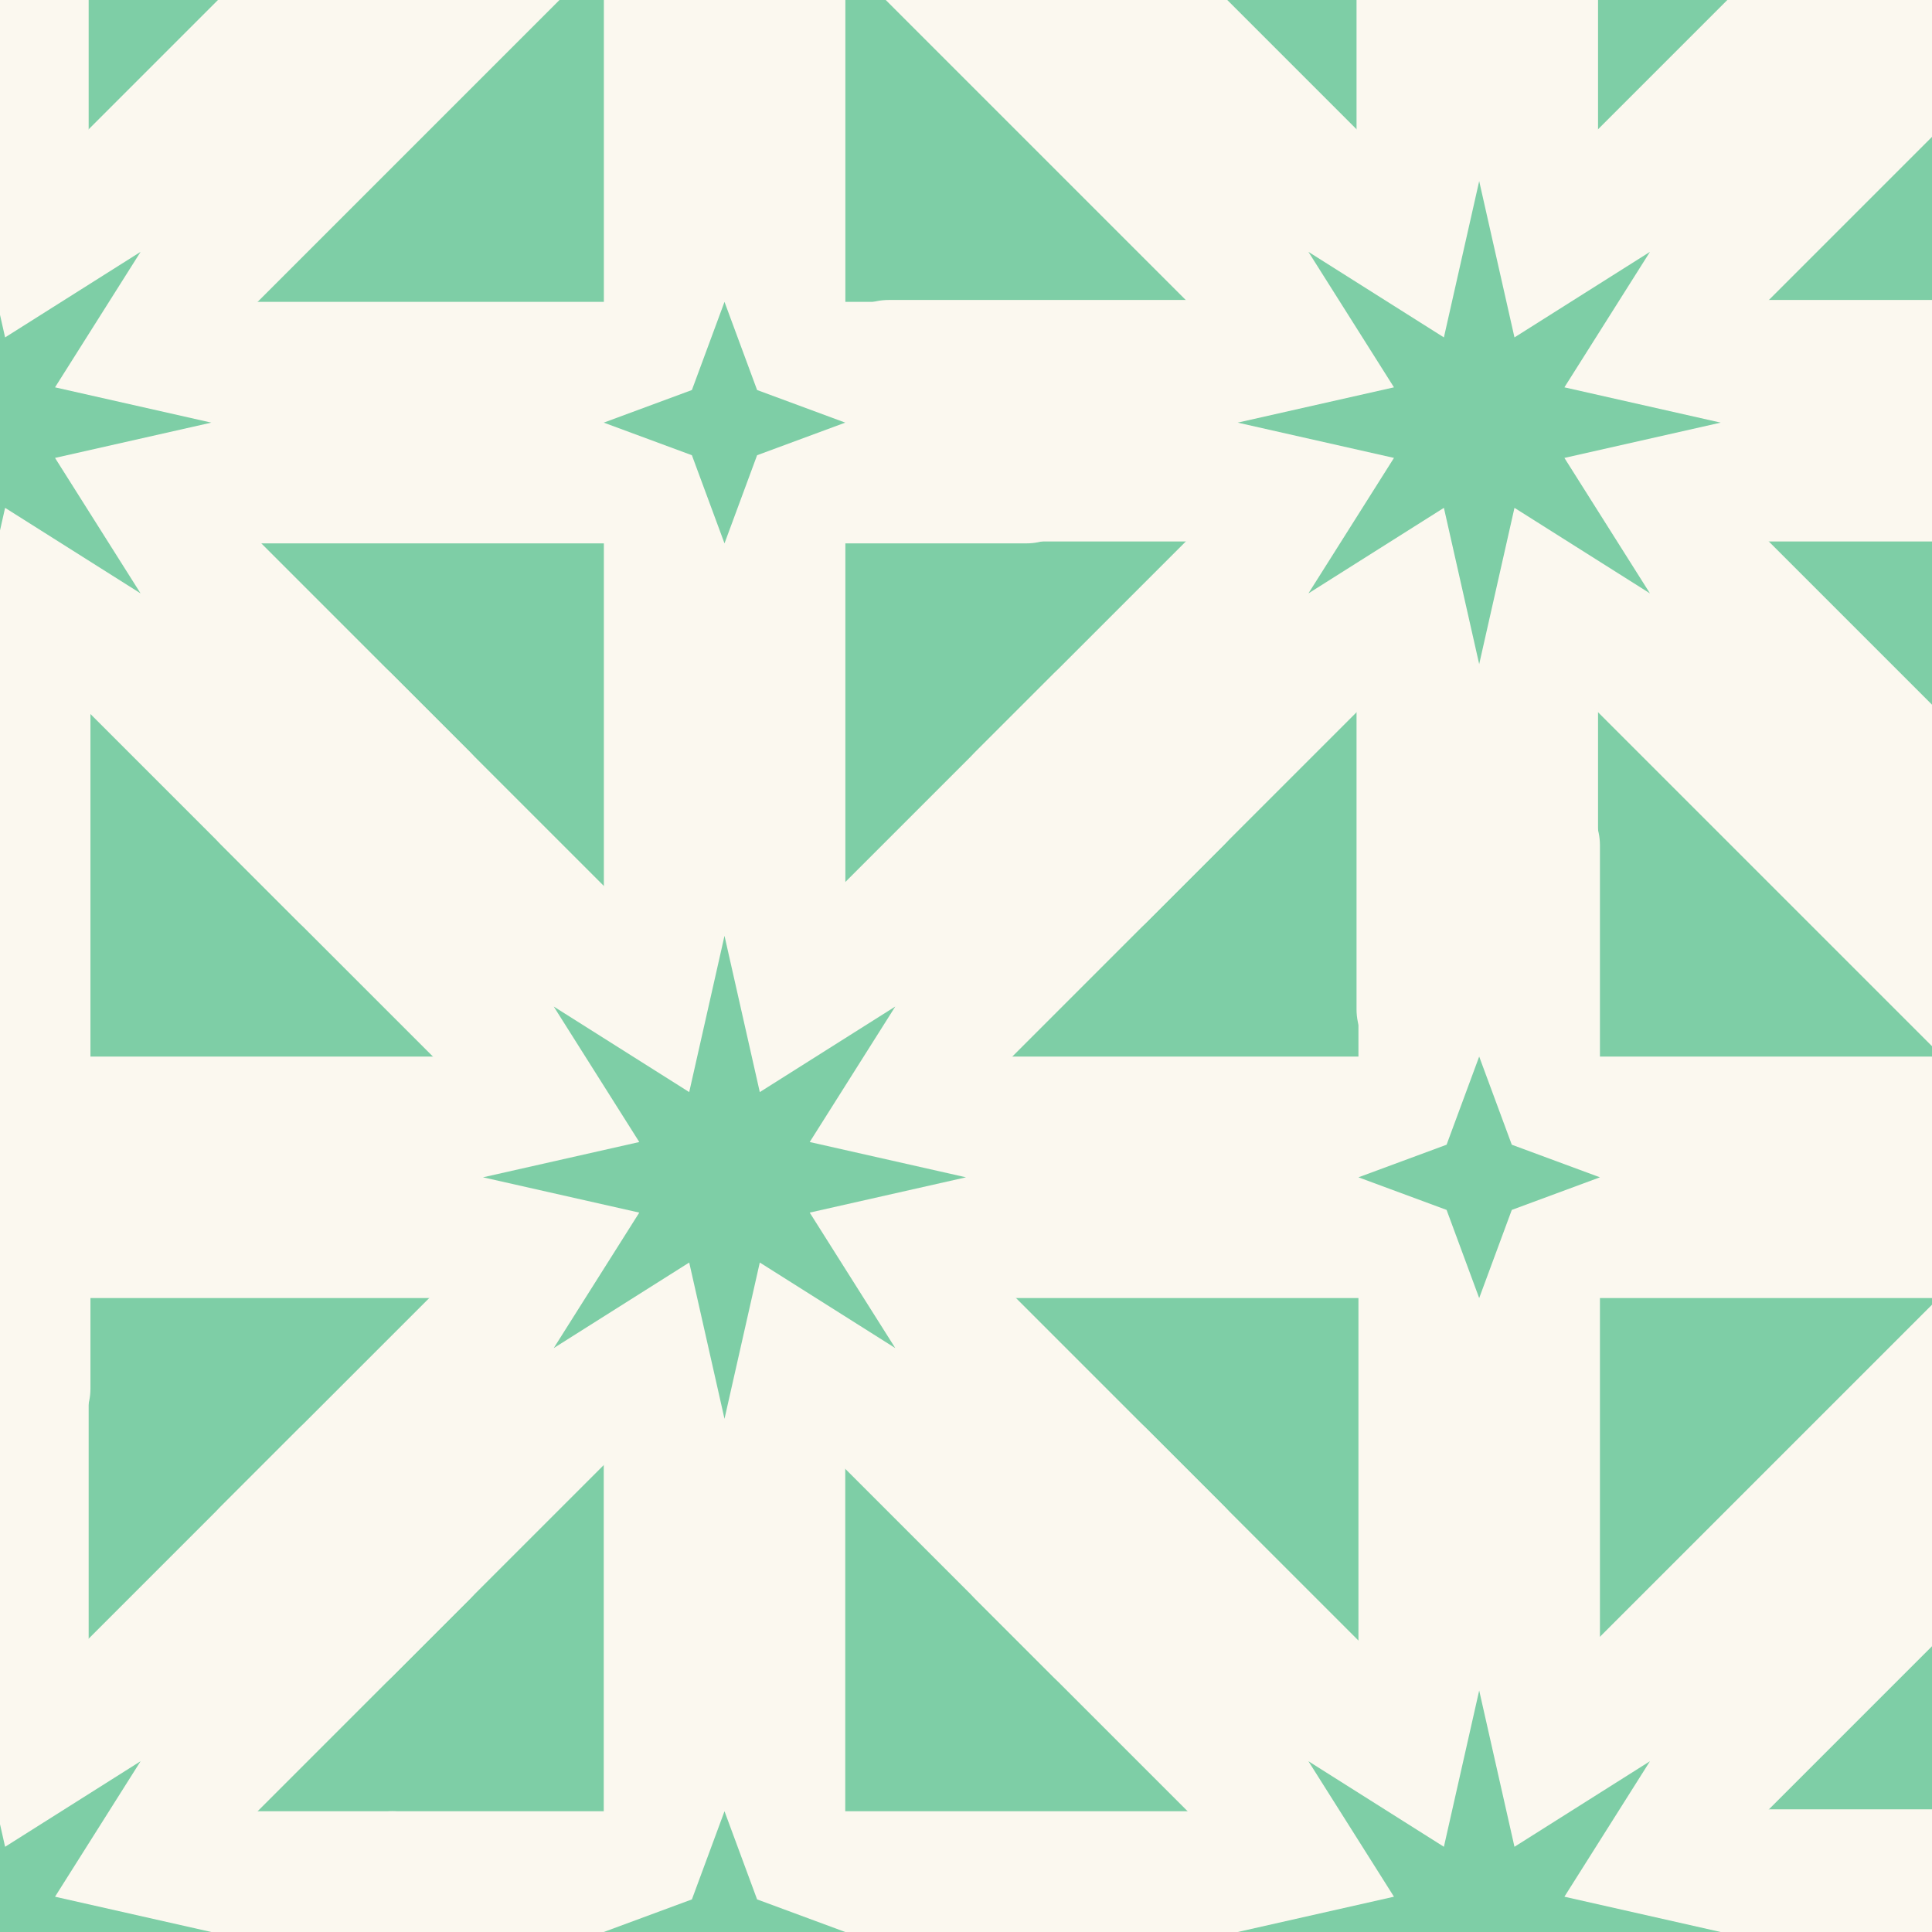
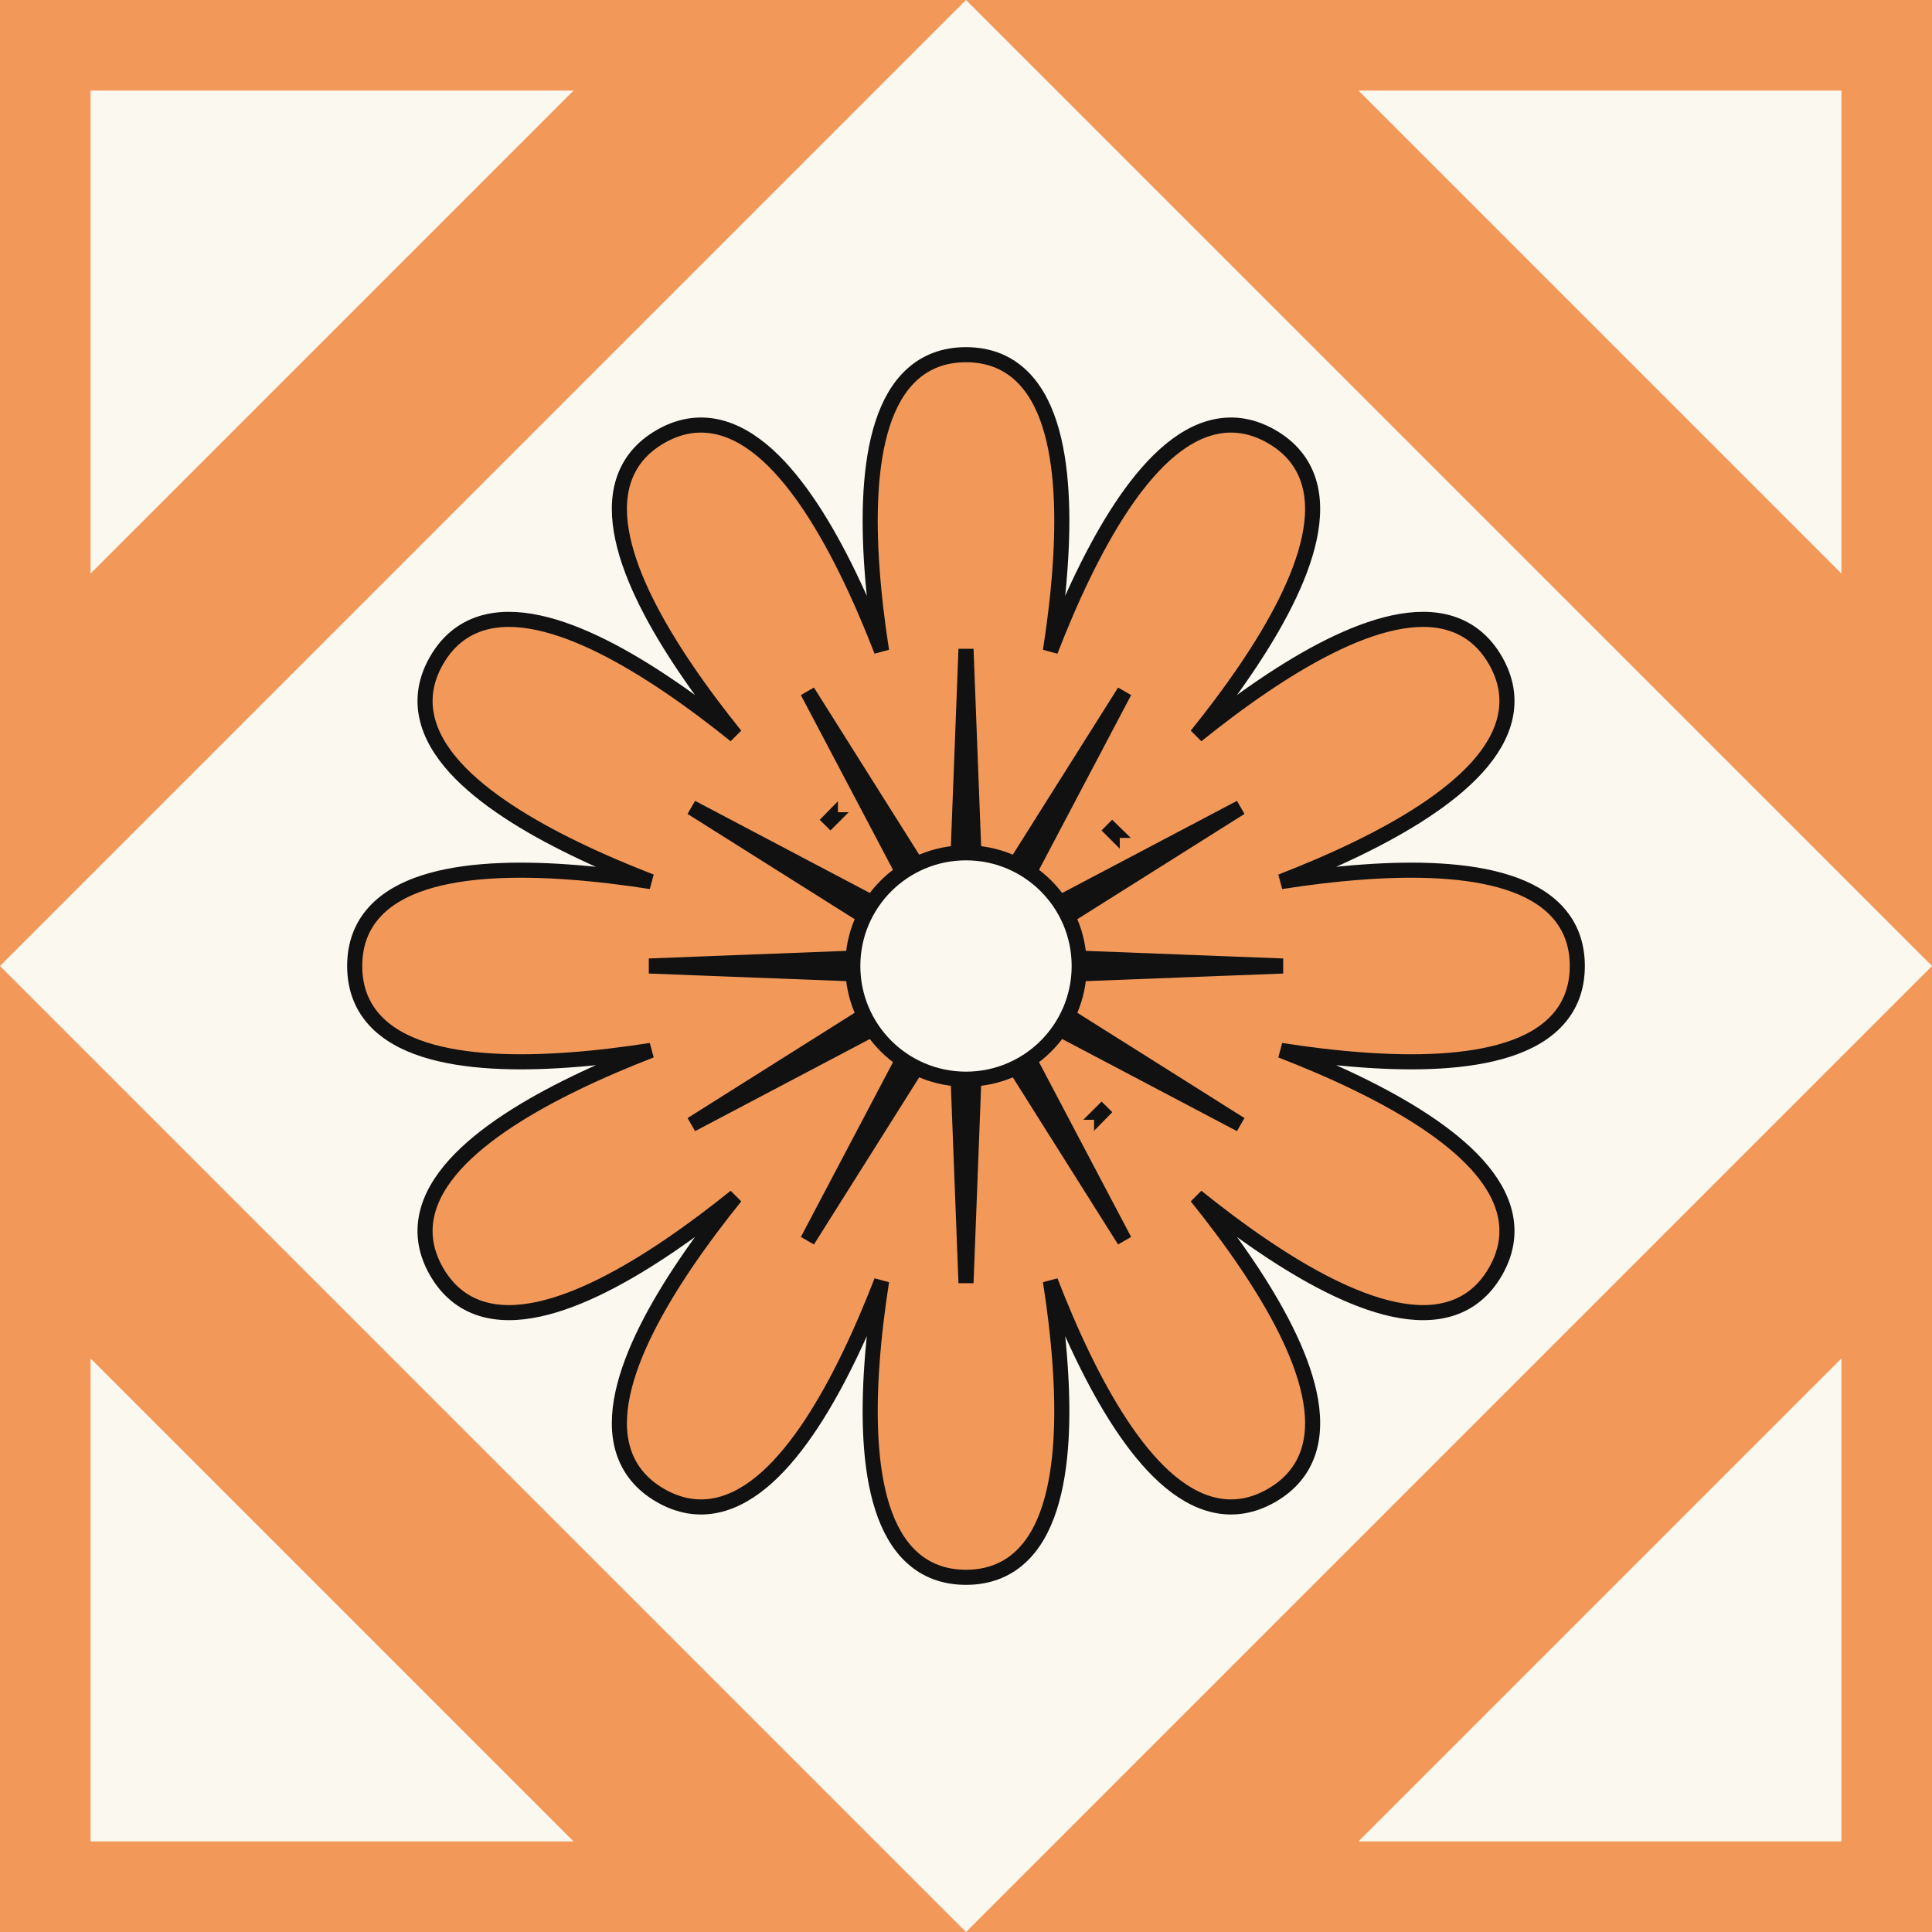
<svg xmlns="http://www.w3.org/2000/svg" width="64" height="64" viewBox="0 0 64 64" fill="none">
-   <g clip-path="url(#clip0_222_4277)">
-     <rect width="64" height="64" transform="translate(64 64) rotate(180)" fill="#7ECEA6" />
-     <rect x="27.438" y="17.938" width="8" height="16" rx="2" transform="rotate(-90 27.4375 17.9375)" fill="#FBF8EF" />
-     <rect x="54.438" y="17.938" width="8" height="16" rx="2" transform="rotate(-90 54.4375 17.9375)" fill="#FBF8EF" />
-     <rect x="52.938" y="35.438" width="8" height="16" rx="2" transform="rotate(180 52.9375 35.4375)" fill="#FBF8EF" />
-     <rect x="52.938" y="8.438" width="8" height="16" rx="2" transform="rotate(180 52.9375 8.43753)" fill="#FBF8EF" />
-     <rect x="36.562" y="31.969" width="8" height="16" rx="2" transform="rotate(-135 36.5625 31.9688)" fill="#FBF8EF" />
-     <rect x="55.656" y="12.877" width="8" height="16" rx="2" transform="rotate(-135 55.6562 12.8769)" fill="#FBF8EF" />
-     <rect x="72.375" y="31.718" width="8" height="23.645" rx="2" transform="rotate(135 72.375 31.718)" fill="#FBF8EF" />
-     <rect x="47.875" y="7.22" width="8" height="33.581" rx="2" transform="rotate(135 47.875 7.22008)" fill="#FBF8EF" />
-     <rect x="57" y="21.937" width="16" height="16" rx="8" transform="rotate(180 57 21.9374)" fill="#FBF8EF" />
-     <path d="M57 14L51.823 15.169L54.657 19.657L50.169 16.823L49 22L47.831 16.823L43.343 19.657L46.177 15.169L41 14L46.177 12.831L43.343 8.343L47.831 11.177L49 6L50.169 11.177L54.657 8.343L51.823 12.831L57 14Z" fill="#7ECEA6" />
-     <rect x="-11" y="43" width="8" height="29" rx="2" transform="rotate(-90 -11 43)" fill="#FBF8EF" />
-     <rect x="29" y="43" width="8" height="37" rx="2" transform="rotate(-90 29 43)" fill="#FBF8EF" />
-     <rect x="28" y="70" width="8" height="26" rx="2" transform="rotate(180 28 70)" fill="#FBF8EF" />
-     <rect x="28.004" y="33" width="8" height="35" rx="2" transform="rotate(180 28.0039 33)" fill="#FBF8EF" />
-     <rect x="11.562" y="56.969" width="8" height="16" rx="2" transform="rotate(-135 11.5625 56.9688)" fill="#FBF8EF" />
-     <rect x="30.656" y="37.877" width="8" height="16" rx="2" transform="rotate(-135 30.6562 37.8769)" fill="#FBF8EF" />
-     <rect x="41.969" y="51.312" width="8" height="16" rx="2" transform="rotate(135 41.9688 51.3119)" fill="#FBF8EF" />
-     <rect x="22.875" y="32.22" width="8" height="16" rx="2" transform="rotate(135 22.875 32.22)" fill="#FBF8EF" />
-     <rect x="32" y="46.937" width="16" height="16" rx="8" transform="rotate(180 32 46.9374)" fill="#FBF8EF" />
-     <path d="M32 39L26.823 40.169L29.657 44.657L25.169 41.823L24 47L22.831 41.823L18.343 44.657L21.177 40.169L16 39L21.177 37.831L18.343 33.343L22.831 36.177L24 31L25.169 36.177L29.657 33.343L26.823 37.831L32 39Z" fill="#7ECEA6" />
-     <rect x="10.996" y="68" width="8" height="32" rx="2" transform="rotate(-90 10.9961 68)" fill="#FBF8EF" />
-     <rect x="54.434" y="67.938" width="8" height="16" rx="2" transform="rotate(-90 54.4336 67.9375)" fill="#FBF8EF" />
-     <rect x="53" y="58" width="8" height="32" rx="2" transform="rotate(180 53 58)" fill="#FBF8EF" />
-     <rect x="55.656" y="62.877" width="8" height="24.519" rx="2" transform="rotate(-135 55.6562 62.8769)" fill="#FBF8EF" />
-     <rect x="47.875" y="57.22" width="8" height="16" rx="2" transform="rotate(135 47.875 57.22)" fill="#FBF8EF" />
-     <rect x="57" y="71.937" width="16" height="16" rx="8" transform="rotate(180 57 71.9374)" fill="#FBF8EF" />
-     <path d="M57 64L51.823 65.169L54.657 69.657L50.169 66.823L49 72L47.831 66.823L43.343 69.657L46.177 65.169L41 64L46.177 62.831L43.343 58.343L47.831 61.177L49 56L50.169 61.177L54.657 58.343L51.823 62.831L57 64Z" fill="#7ECEA6" />
-     <rect x="4" y="18" width="8" height="32" rx="2" transform="rotate(-90 4 18)" fill="#FBF8EF" />
-     <rect x="2.996" y="48" width="8" height="29" rx="2" transform="rotate(180 2.99609 48)" fill="#FBF8EF" />
-     <rect x="2.938" y="8.438" width="8" height="16" rx="2" transform="rotate(180 2.9375 8.43755)" fill="#FBF8EF" />
-     <rect x="5.656" y="12.877" width="8" height="32.988" rx="2" transform="rotate(-135 5.65625 12.8769)" fill="#FBF8EF" />
-     <rect x="16.969" y="26.312" width="8" height="16" rx="2" transform="rotate(135 16.9688 26.3119)" fill="#FBF8EF" />
-     <rect x="7" y="21.937" width="16" height="16" rx="8" transform="rotate(180 7 21.9374)" fill="#FBF8EF" />
-     <path d="M28 14L25.08 15.08L24 18L22.92 15.08L20 14L22.92 12.92L24 10L25.08 12.92L28 14Z" fill="#7ECEA6" />
-     <path d="M53 39L50.08 40.08L49 43L47.92 40.08L45 39L47.92 37.92L49 35L50.08 37.92L53 39Z" fill="#7ECEA6" />
-     <path d="M28 64L25.08 65.08L24 68L22.92 65.08L20 64L22.92 62.92L24 60L25.08 62.92L28 64Z" fill="#7ECEA6" />
-     <path d="M7 14L1.823 15.169L4.657 19.657L0.169 16.823L-1 22L-2.169 16.823L-6.657 19.657L-3.823 15.169L-9 14L-3.823 12.831L-6.657 8.343L-2.169 11.177L-1 6L0.169 11.177L4.657 8.343L1.823 12.831L7 14Z" fill="#7ECEA6" />
-     <rect x="4" y="68" width="8" height="11" rx="2" transform="rotate(-90 4 68)" fill="#FBF8EF" />
-     <rect x="2.938" y="58.438" width="8" height="16" rx="2" transform="rotate(180 2.9375 58.4375)" fill="#FBF8EF" />
-     <rect x="5.656" y="62.877" width="8" height="16" rx="2" transform="rotate(-135 5.65625 62.8769)" fill="#FBF8EF" />
-     <rect x="7" y="71.937" width="16" height="16" rx="8" transform="rotate(180 7 71.9374)" fill="#FBF8EF" />
-     <path d="M7 64L1.823 65.169L4.657 69.657L0.169 66.823L-1 72L-2.169 66.823L-6.657 69.657L-3.823 65.169L-9 64L-3.823 62.831L-6.657 58.343L-2.169 61.177L-1 56L0.169 61.177L4.657 58.343L1.823 62.831L7 64Z" fill="#7ECEA6" />
+   <g clip-path="url(#clip0_379_2894)">
+     <rect width="64" height="64" fill="#F2995A" />
+     <rect width="45.255" height="45.255" transform="translate(0 32) rotate(-45)" fill="#FBF8EF" />
+     <path d="M44.962 35.888C44.119 35.478 43.252 35.112 42.436 34.796C43.3 34.931 44.234 35.048 45.17 35.114C46.881 35.237 48.623 35.194 49.948 34.767C50.612 34.553 51.189 34.237 51.6 33.78C52.017 33.319 52.25 32.728 52.25 32C52.25 31.271 52.017 30.681 51.6 30.22C51.189 29.763 50.612 29.447 49.948 29.233C48.623 28.806 46.881 28.763 45.17 28.886C44.234 28.952 43.3 29.069 42.436 29.204C43.252 28.888 44.119 28.522 44.962 28.112C46.506 27.362 47.993 26.454 48.927 25.423C49.395 24.905 49.736 24.343 49.864 23.742C49.994 23.134 49.901 22.506 49.537 21.875C49.173 21.244 48.676 20.85 48.084 20.658C47.499 20.468 46.842 20.483 46.16 20.63C44.8 20.922 43.269 21.756 41.848 22.718C41.072 23.243 40.321 23.812 39.64 24.36C40.188 23.679 40.757 22.928 41.282 22.152C42.244 20.731 43.078 19.201 43.37 17.84C43.517 17.158 43.532 16.501 43.342 15.916C43.15 15.324 42.756 14.827 42.125 14.463C41.494 14.099 40.866 14.006 40.258 14.136C39.657 14.264 39.095 14.605 38.577 15.073C37.546 16.007 36.638 17.494 35.888 19.038C35.478 19.881 35.112 20.748 34.796 21.564C34.931 20.7 35.048 19.765 35.114 18.83C35.237 17.119 35.194 15.377 34.767 14.052C34.553 13.388 34.237 12.811 33.78 12.4C33.319 11.983 32.728 11.75 32 11.75C31.271 11.75 30.681 11.983 30.22 12.4C29.763 12.811 29.447 13.388 29.233 14.052C28.806 15.377 28.763 17.119 28.886 18.83C28.952 19.765 29.069 20.7 29.204 21.564C28.888 20.748 28.522 19.881 28.112 19.038C27.362 17.494 26.454 16.007 25.423 15.073C24.905 14.605 24.343 14.264 23.742 14.136C23.134 14.006 22.506 14.099 21.875 14.463C21.244 14.827 20.85 15.324 20.658 15.916C20.468 16.501 20.483 17.158 20.63 17.84C20.922 19.201 21.756 20.731 22.718 22.152C23.243 22.928 23.812 23.679 24.36 24.36C23.679 23.812 22.928 23.243 22.152 22.718C20.731 21.756 19.201 20.922 17.84 20.63C17.158 20.483 16.501 20.468 15.916 20.658C15.324 20.85 14.827 21.244 14.463 21.875C14.099 22.506 14.006 23.134 14.136 23.742C14.264 24.343 14.605 24.905 15.073 25.423C16.007 26.454 17.494 27.362 19.038 28.112C19.881 28.522 20.748 28.888 21.564 29.204C20.7 29.069 19.765 28.952 18.83 28.886C17.119 28.763 15.377 28.806 14.052 29.233C13.388 29.447 12.811 29.763 12.4 30.22C11.983 30.681 11.75 31.271 11.75 32C11.75 32.728 11.983 33.319 12.4 33.78C12.811 34.237 13.388 34.553 14.052 34.767C15.377 35.194 17.119 35.237 18.83 35.114C19.765 35.048 20.7 34.931 21.564 34.796C20.748 35.112 19.881 35.478 19.038 35.888C17.494 36.638 16.007 37.546 15.073 38.577C14.605 39.095 14.264 39.657 14.136 40.258C14.006 40.866 14.099 41.494 14.463 42.125C14.827 42.756 15.324 43.15 15.916 43.342C16.501 43.532 17.158 43.517 17.84 43.37C19.201 43.078 20.731 42.244 22.152 41.282C22.928 40.757 23.679 40.188 24.36 39.64C23.812 40.321 23.243 41.072 22.718 41.848C21.756 43.269 20.922 44.8 20.63 46.16C20.483 46.842 20.468 47.499 20.658 48.084C20.85 48.676 21.244 49.173 21.875 49.537C22.506 49.901 23.134 49.994 23.742 49.864C24.343 49.736 24.905 49.395 25.423 48.927C26.454 47.993 27.362 46.506 28.112 44.962C28.522 44.119 28.888 43.252 29.204 42.436C29.069 43.3 28.952 44.234 28.886 45.17C28.763 46.881 28.806 48.623 29.233 49.948C29.447 50.612 29.763 51.189 30.22 51.6C30.681 52.017 31.271 52.25 32 52.25C32.728 52.25 33.319 52.017 33.78 51.6C34.237 51.189 34.553 50.612 34.767 49.948C35.194 48.623 35.237 46.881 35.114 45.17C35.048 44.234 34.931 43.3 34.796 42.436C35.112 43.252 35.478 44.119 35.888 44.962C36.638 46.506 37.546 47.993 38.577 48.927C39.095 49.395 39.657 49.736 40.258 49.864C40.866 49.994 41.494 49.901 42.125 49.537C42.756 49.173 43.15 48.676 43.342 48.084C43.532 47.499 43.517 46.842 43.37 46.16C43.078 44.8 42.244 43.269 41.282 41.848C40.757 41.072 40.188 40.321 39.64 39.64C40.321 40.188 41.072 40.757 41.848 41.282C43.269 42.244 44.8 43.078 46.16 43.37C46.842 43.517 47.499 43.532 48.084 43.342C48.676 43.15 49.173 42.756 49.537 42.125C49.901 41.494 49.994 40.866 49.864 40.258C49.736 39.657 49.395 39.095 48.927 38.577C47.993 37.546 46.506 36.638 44.962 35.888ZM36.667 36.667C36.514 36.819 36.493 36.84 36.491 36.843L36.49 36.844L36.49 36.844L36.49 36.844L36.491 36.844L36.492 36.845L36.492 36.846L36.667 36.667ZM27.333 27.333C27.485 27.181 27.506 27.16 27.509 27.157L27.51 27.156L27.51 27.156L27.509 27.156L27.509 27.156L27.508 27.155L27.508 27.154L27.333 27.333ZM36.667 27.333C36.819 27.486 36.84 27.506 36.843 27.509L36.844 27.51L36.844 27.51L36.844 27.509L36.844 27.509L36.845 27.508L36.846 27.508L36.667 27.333Z" fill="#F2995A" stroke="#111111" stroke-width="0.5" />
+     <path d="M32.322 29.875L32.353 30.682L32.783 29.998L37.249 22.909L33.342 30.321L32.965 31.035L33.679 30.658L41.092 26.751L34.002 31.216L33.318 31.647L34.125 31.678L42.498 32L34.125 32.322L33.318 32.353L34.002 32.783L41.092 37.249L33.679 33.342L32.965 32.965L33.342 33.679L37.249 41.092L32.783 34.002L32.353 33.318L32.322 34.125L32 42.498L31.678 34.125L31.647 33.318L31.216 34.002L26.751 41.092L30.658 33.679L31.035 32.965L30.321 33.342L22.909 37.249L29.998 32.783L30.682 32.353L29.875 32.322L21.502 32L29.875 31.678L30.682 31.647L29.998 31.216L22.909 26.751L30.321 30.658L31.035 31.035L30.658 30.321L26.751 22.909L31.216 29.998L31.647 30.682L31.678 29.875L32 21.502L32.322 29.875Z" stroke="#111111" stroke-width="0.5" />
+     <rect x="28.25" y="28.25" width="7.5" height="7.5" rx="3.75" fill="#FBF8EF" stroke="#111111" stroke-width="0.5" />
+     <path d="M61 45V61H45L61 45Z" fill="#FBF8EF" />
+     <path d="M45 3H61V19L45 3Z" fill="#FBF8EF" />
+     <path d="M19 3H3V19L19 3Z" fill="#FBF8EF" />
+     <path d="M19 61H3V45L19 61Z" fill="#FBF8EF" />
  </g>
  <defs>
-     <clipPath id="clip0_222_4277">
-       <rect width="64" height="64" fill="white" transform="translate(64 64) rotate(180)" />
+     <clipPath id="clip0_379_2894">
+       <rect width="64" height="64" fill="white" />
    </clipPath>
  </defs>
</svg>
